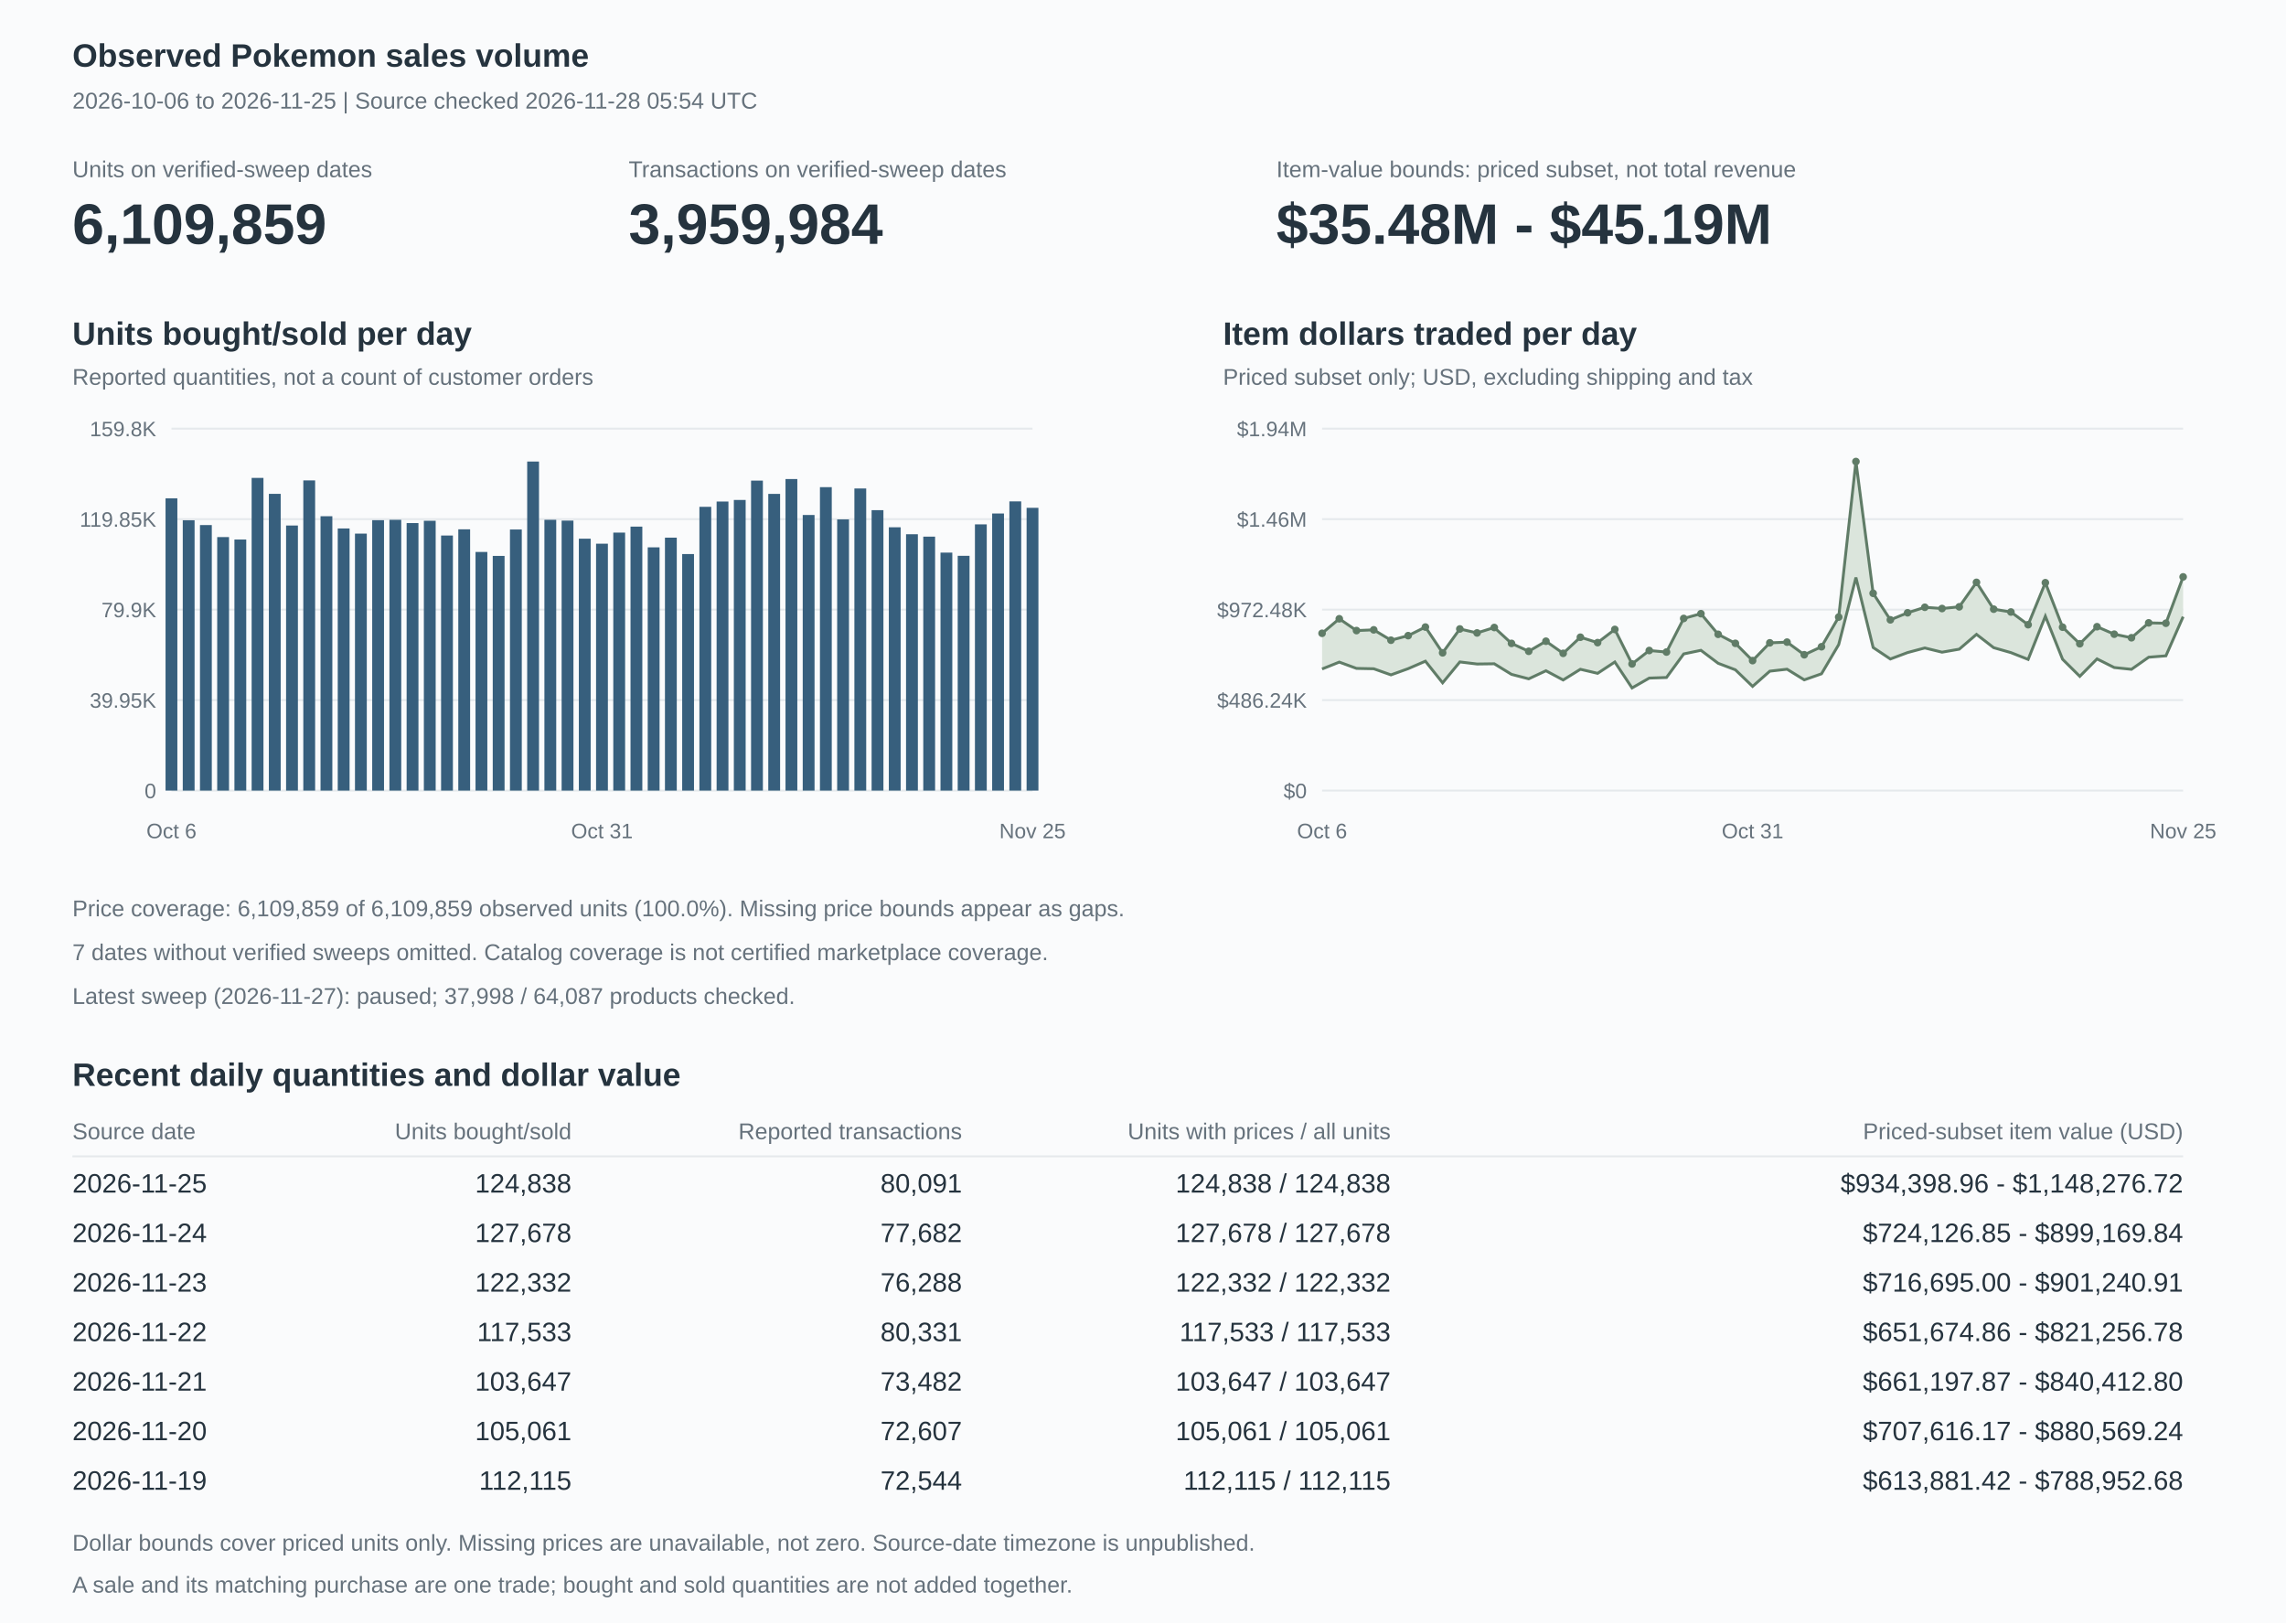
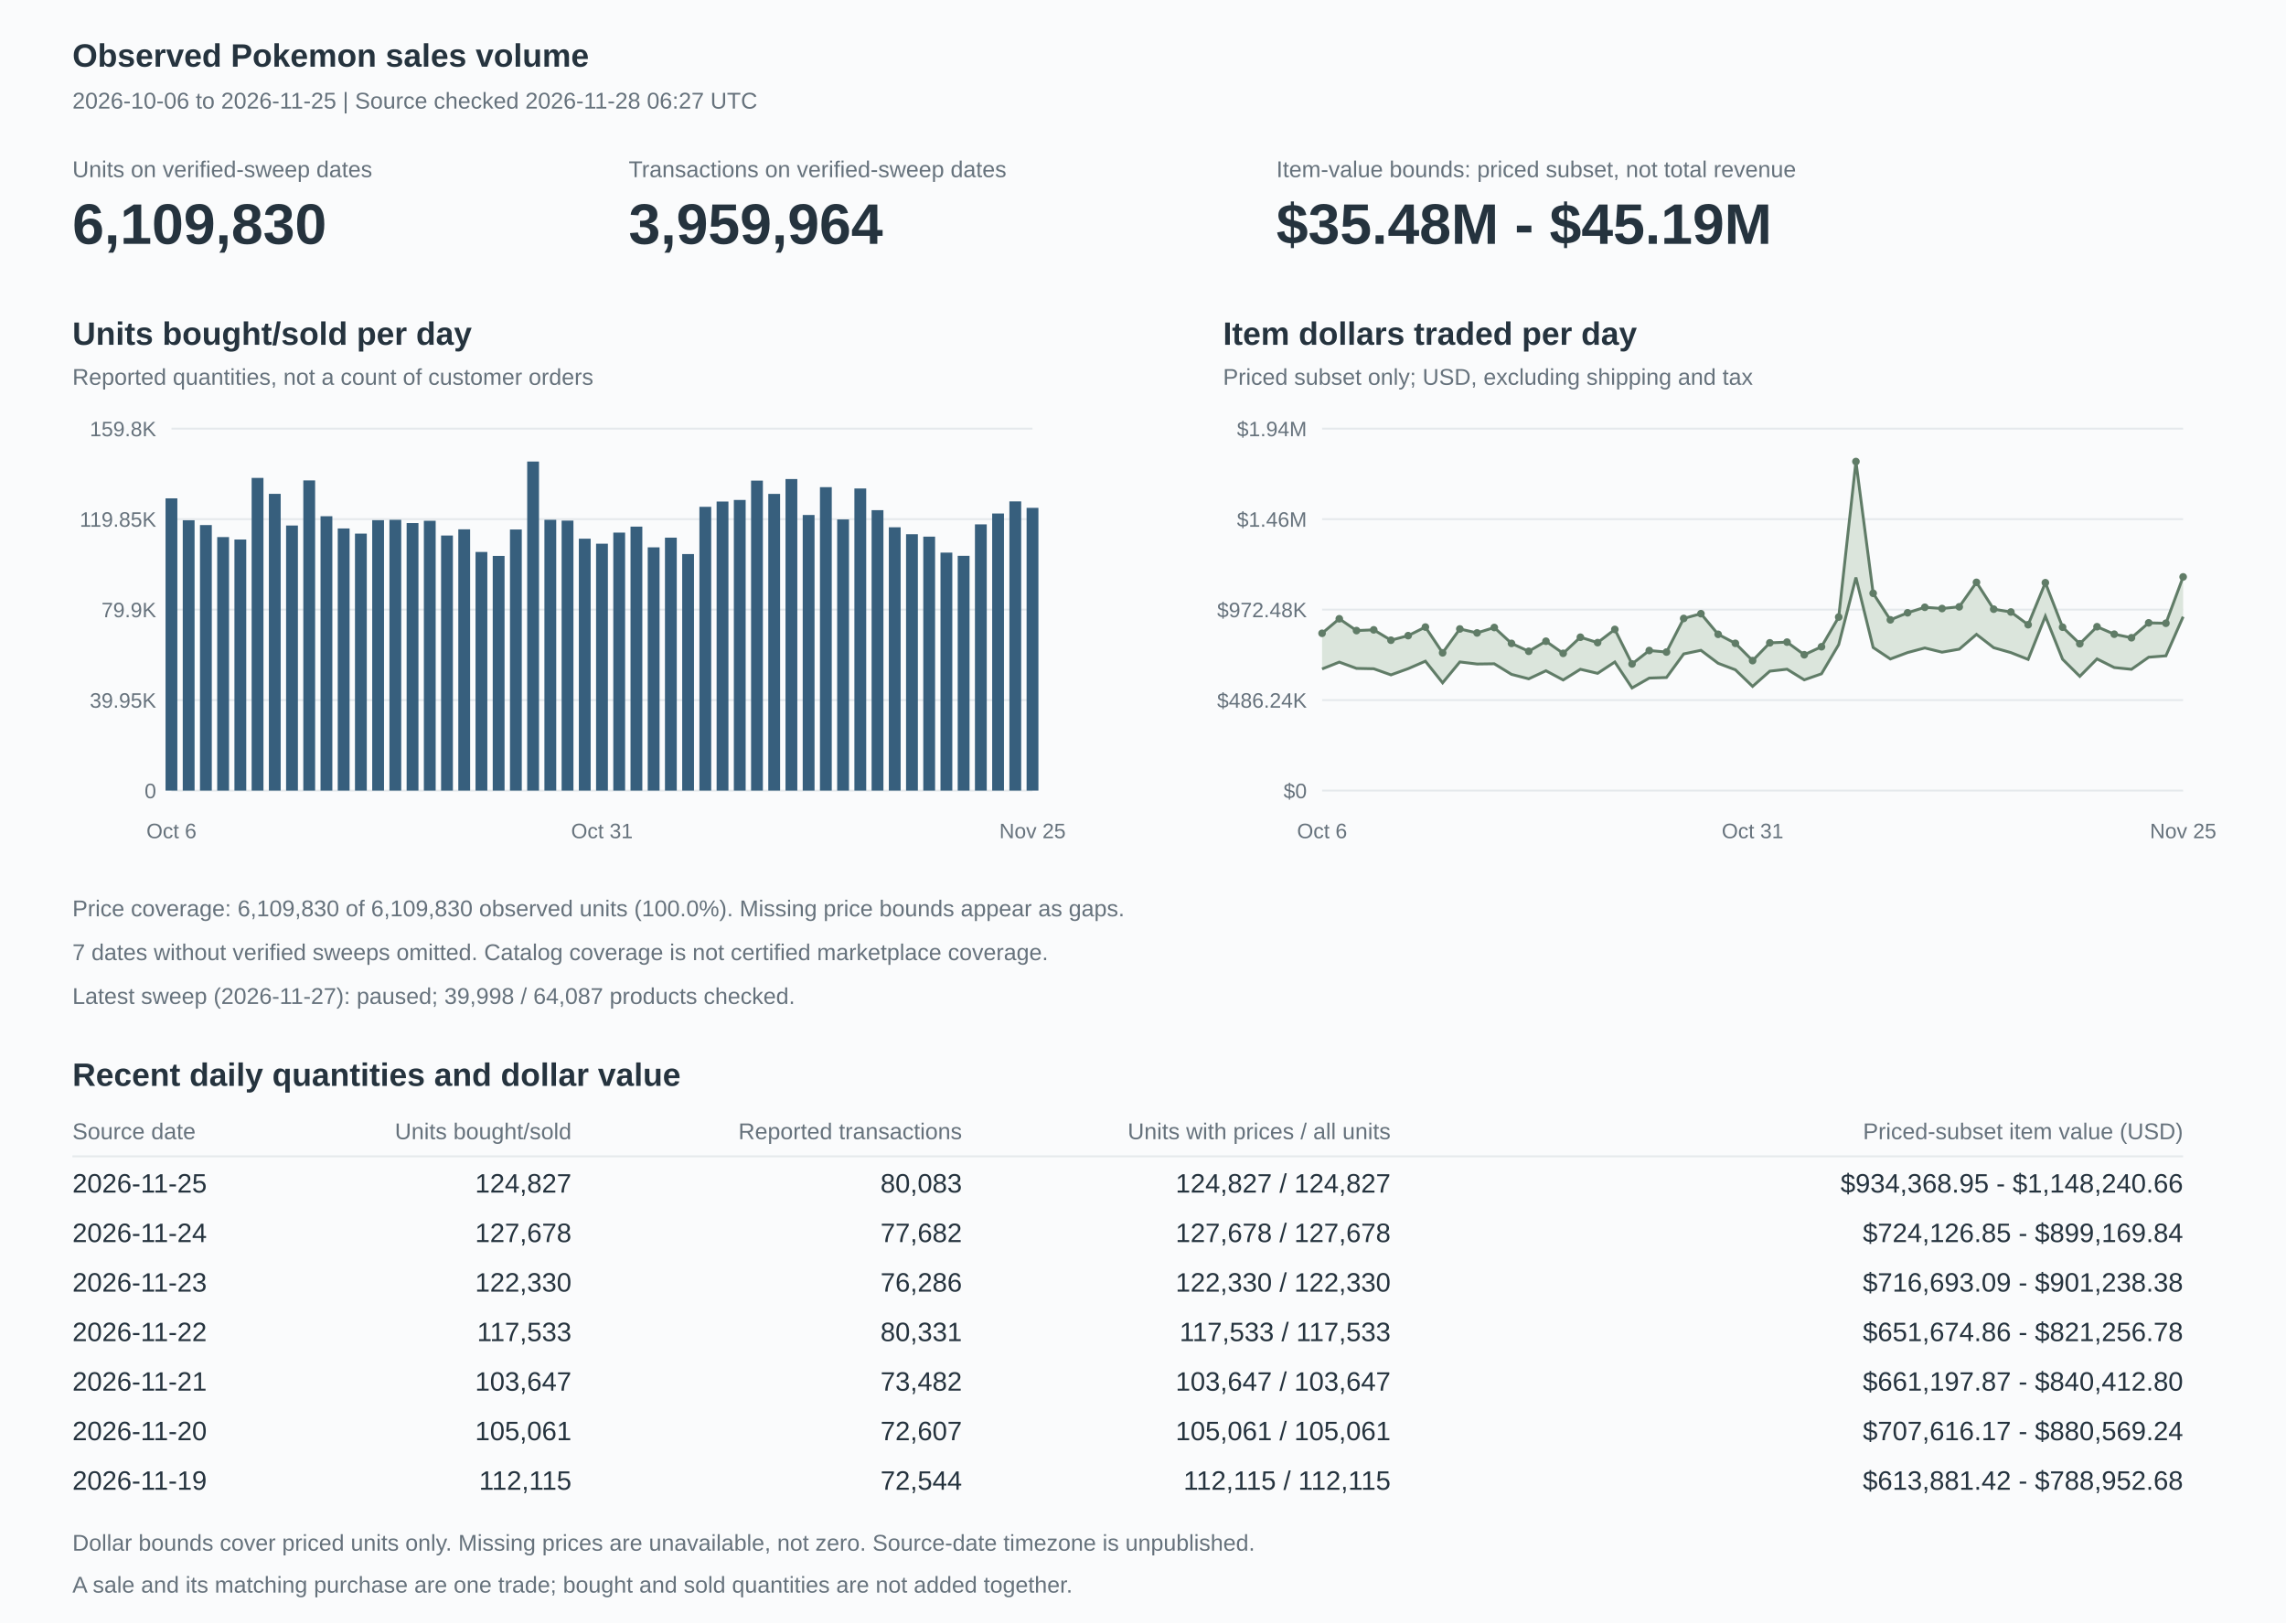
<svg xmlns="http://www.w3.org/2000/svg" width="1200" height="852" viewBox="0 0 1200 852" role="img" aria-labelledby="title description">
  <style>text{font-family:Arial,Helvetica,sans-serif;fill:#25333e;font-size:14px}.heading{font-size:17px;font-weight:600}.muted{fill:#66727c;font-size:12px}.axis{fill:#66727c;font-size:11px}.value{font-size:30px;font-weight:600}.grid{stroke:#e5e9ec;stroke-width:1}</style>
  <rect width="1200" height="852" fill="#fafbfc" />
  <text x="38" y="35" class="heading">Observed Pokemon sales volume</text>
-   <text x="38" y="57" class="muted">2026-10-06 to 2026-11-25 | Source checked 2026-11-28 05:54 UTC</text>
+   <text x="38" y="57" class="muted">2026-10-06 to 2026-11-25 | Source checked 2026-11-28 06:27 UTC</text>
  <text x="38" y="93" class="muted">Units on verified-sweep dates</text>
-   <text x="38" y="128" class="value">6,109,859</text>
+   <text x="38" y="128" class="value">6,109,830</text>
  <text x="330" y="93" class="muted">Transactions on verified-sweep dates</text>
-   <text x="330" y="128" class="value">3,959,984</text>
+   <text x="330" y="128" class="value">3,959,964</text>
  <text x="670" y="93" class="muted">Item-value bounds: priced subset, not total revenue</text>
  <text x="670" y="128" class="value">$35.48M - $45.19M</text>
  <text x="38" y="181" class="heading">Units bought/sold per day</text>
  <text x="38" y="202" class="muted">Reported quantities, not a count of customer orders</text>
  <path d="M90,415h452" class="grid" />
  <text x="82" y="419" text-anchor="end" class="axis">0</text>
  <path d="M90,367.5h452" class="grid" />
  <text x="82" y="371.5" text-anchor="end" class="axis">39.95K</text>
  <path d="M90,320h452" class="grid" />
  <text x="82" y="324" text-anchor="end" class="axis">79.9K</text>
  <path d="M90,272.5h452" class="grid" />
  <text x="82" y="276.5" text-anchor="end" class="axis">119.85K</text>
  <path d="M90,225h452" class="grid" />
  <text x="82" y="229" text-anchor="end" class="axis">159.8K</text>
  <rect x="86.898" y="261.598" width="6.204" height="153.402" fill="#375f7d" />
  <rect x="95.938" y="273.096" width="6.204" height="141.904" fill="#375f7d" />
  <rect x="104.978" y="275.622" width="6.204" height="139.378" fill="#375f7d" />
  <rect x="114.018" y="281.929" width="6.204" height="133.071" fill="#375f7d" />
  <rect x="123.058" y="283.21" width="6.204" height="131.79" fill="#375f7d" />
  <rect x="132.098" y="250.867" width="6.204" height="164.133" fill="#375f7d" />
  <rect x="141.138" y="259.233" width="6.204" height="155.767" fill="#375f7d" />
  <rect x="150.178" y="275.856" width="6.204" height="139.144" fill="#375f7d" />
  <rect x="159.218" y="252.182" width="6.204" height="162.818" fill="#375f7d" />
  <rect x="168.258" y="270.982" width="6.204" height="144.018" fill="#375f7d" />
  <rect x="177.298" y="277.402" width="6.204" height="137.598" fill="#375f7d" />
  <rect x="186.338" y="280.104" width="6.204" height="134.896" fill="#375f7d" />
  <rect x="195.378" y="273.057" width="6.204" height="141.943" fill="#375f7d" />
  <rect x="204.418" y="272.865" width="6.204" height="142.135" fill="#375f7d" />
  <rect x="213.458" y="274.575" width="6.204" height="140.425" fill="#375f7d" />
  <rect x="222.498" y="273.365" width="6.204" height="141.635" fill="#375f7d" />
  <rect x="231.538" y="281.11" width="6.204" height="133.89" fill="#375f7d" />
  <rect x="240.578" y="277.854" width="6.204" height="137.146" fill="#375f7d" />
  <rect x="249.618" y="289.74" width="6.204" height="125.26" fill="#375f7d" />
  <rect x="258.658" y="291.811" width="6.204" height="123.189" fill="#375f7d" />
  <rect x="267.698" y="277.946" width="6.204" height="137.054" fill="#375f7d" />
  <rect x="276.738" y="242.273" width="6.204" height="172.727" fill="#375f7d" />
  <rect x="285.778" y="272.851" width="6.204" height="142.149" fill="#375f7d" />
  <rect x="294.818" y="273.276" width="6.204" height="141.724" fill="#375f7d" />
  <rect x="303.858" y="282.772" width="6.204" height="132.228" fill="#375f7d" />
  <rect x="312.898" y="285.401" width="6.204" height="129.599" fill="#375f7d" />
  <rect x="321.938" y="279.575" width="6.204" height="135.425" fill="#375f7d" />
-   <rect x="330.978" y="276.436" width="6.204" height="138.564" fill="#375f7d" />
+   <rect x="330.978" y="276.44" width="6.204" height="138.56" fill="#375f7d" />
  <rect x="340.018" y="287.314" width="6.204" height="127.686" fill="#375f7d" />
  <rect x="349.058" y="282.226" width="6.204" height="132.774" fill="#375f7d" />
  <rect x="358.098" y="290.839" width="6.204" height="124.161" fill="#375f7d" />
  <rect x="367.138" y="266.046" width="6.204" height="148.954" fill="#375f7d" />
  <rect x="376.178" y="263.269" width="6.204" height="151.731" fill="#375f7d" />
  <rect x="385.218" y="262.444" width="6.204" height="152.556" fill="#375f7d" />
  <rect x="394.258" y="252.286" width="6.204" height="162.714" fill="#375f7d" />
-   <rect x="403.298" y="259.259" width="6.204" height="155.741" fill="#375f7d" />
+   <rect x="403.298" y="259.26" width="6.204" height="155.74" fill="#375f7d" />
  <rect x="412.338" y="251.46" width="6.204" height="163.54" fill="#375f7d" />
  <rect x="421.378" y="270.334" width="6.204" height="144.666" fill="#375f7d" />
  <rect x="430.418" y="255.724" width="6.204" height="159.276" fill="#375f7d" />
-   <rect x="439.458" y="272.65" width="6.204" height="142.35" fill="#375f7d" />
+   <rect x="439.458" y="272.665" width="6.204" height="142.335" fill="#375f7d" />
  <rect x="448.498" y="256.418" width="6.204" height="158.582" fill="#375f7d" />
  <rect x="457.538" y="267.796" width="6.204" height="147.204" fill="#375f7d" />
  <rect x="466.578" y="276.782" width="6.204" height="138.218" fill="#375f7d" />
  <rect x="475.618" y="280.437" width="6.204" height="134.563" fill="#375f7d" />
  <rect x="484.658" y="281.695" width="6.204" height="133.305" fill="#375f7d" />
  <rect x="493.698" y="290.082" width="6.204" height="124.918" fill="#375f7d" />
  <rect x="502.738" y="291.764" width="6.204" height="123.236" fill="#375f7d" />
  <rect x="511.778" y="275.253" width="6.204" height="139.747" fill="#375f7d" />
-   <rect x="520.818" y="269.547" width="6.204" height="145.453" fill="#375f7d" />
+   <rect x="520.818" y="269.55" width="6.204" height="145.45" fill="#375f7d" />
  <rect x="529.858" y="263.191" width="6.204" height="151.809" fill="#375f7d" />
-   <rect x="538.898" y="266.568" width="6.204" height="148.432" fill="#375f7d" />
+   <rect x="538.898" y="266.581" width="6.204" height="148.419" fill="#375f7d" />
  <text x="90" y="440" text-anchor="middle" class="axis">Oct 6</text>
  <text x="316" y="440" text-anchor="middle" class="axis">Oct 31</text>
  <text x="542" y="440" text-anchor="middle" class="axis">Nov 25</text>
  <text x="642" y="181" class="heading">Item dollars traded per day</text>
  <text x="642" y="202" class="muted">Priced subset only; USD, excluding shipping and tax</text>
  <path d="M694,415h452" class="grid" />
  <text x="686" y="419" text-anchor="end" class="axis">$0</text>
  <path d="M694,367.5h452" class="grid" />
  <text x="686" y="371.5" text-anchor="end" class="axis">$486.24K</text>
  <path d="M694,320h452" class="grid" />
  <text x="686" y="324" text-anchor="end" class="axis">$972.48K</text>
  <path d="M694,272.5h452" class="grid" />
  <text x="686" y="276.5" text-anchor="end" class="axis">$1.46M</text>
  <path d="M694,225h452" class="grid" />
  <text x="686" y="229" text-anchor="end" class="axis">$1.94M</text>
-   <polygon points="694,332.438 703.04,324.814 712.08,331.008 721.12,330.623 730.16,336.065 739.2,333.665 748.24,329.158 757.28,342.687 766.32,330.159 775.36,332.245 784.4,329.396 793.44,337.73 802.48,341.884 811.52,336.592 820.56,342.96 829.6,334.491 838.64,337.335 847.68,330.402 856.72,348.519 865.76,341.469 874.8,342.28 883.84,324.642 892.88,322.14 901.92,332.977 910.96,337.705 920,346.777 929.04,337.442 938.08,337.068 947.12,343.699 956.16,339.498 965.2,323.915 974.24,242.273 983.28,311.445 992.32,325.371 1001.36,321.668 1010.4,318.775 1019.44,319.435 1028.48,318.535 1037.52,305.693 1046.56,319.769 1055.6,321.259 1064.64,327.931 1073.68,305.879 1082.72,329.229 1091.76,337.928 1100.8,328.978 1109.84,332.901 1118.88,334.773 1127.92,326.959 1136.96,327.161 1146,302.826 1146,323.72 1136.96,344.261 1127.92,344.987 1118.88,351.339 1109.84,350.408 1100.8,345.874 1091.76,355.031 1082.72,346.062 1073.68,323.479 1064.64,346.136 1055.6,342.572 1046.56,339.99 1037.52,332.999 1028.48,340.764 1019.44,342.348 1010.4,340.13 1001.36,342.542 992.32,345.925 983.28,339.891 974.24,303.162 965.2,338.369 956.16,353.699 947.12,356.869 938.08,351.282 929.04,352.308 920,360.306 910.96,351.597 901.92,348.18 892.88,341.364 883.84,343.259 874.8,355.636 865.76,355.94 856.72,361.117 847.68,347.496 838.64,353.451 829.6,351.318 820.56,356.937 811.52,352.098 802.48,356.334 793.44,353.989 784.4,348.433 775.36,348.56 766.32,347.468 757.28,358.44 748.24,347.077 739.2,350.994 730.16,354.261 721.12,351.049 712.08,350.862 703.04,347.552 694,351.168" fill="#dbe5dc" />
-   <polyline points="694,351.168 703.04,347.552 712.08,350.862 721.12,351.049 730.16,354.261 739.2,350.994 748.24,347.077 757.28,358.44 766.32,347.468 775.36,348.56 784.4,348.433 793.44,353.989 802.48,356.334 811.52,352.098 820.56,356.937 829.6,351.318 838.64,353.451 847.68,347.496 856.72,361.117 865.76,355.94 874.8,355.636 883.84,343.259 892.88,341.364 901.92,348.18 910.96,351.597 920,360.306 929.04,352.308 938.08,351.282 947.12,356.869 956.16,353.699 965.2,338.369 974.24,303.162 983.28,339.891 992.32,345.925 1001.36,342.542 1010.4,340.13 1019.44,342.348 1028.48,340.764 1037.52,332.999 1046.56,339.99 1055.6,342.572 1064.64,346.136 1073.68,323.479 1082.72,346.062 1091.76,355.031 1100.8,345.874 1109.84,350.408 1118.88,351.339 1127.92,344.987 1136.96,344.261 1146,323.72" fill="none" stroke="#607c67" stroke-width="1.5" />
-   <polyline points="694,332.438 703.04,324.814 712.08,331.008 721.12,330.623 730.16,336.065 739.2,333.665 748.24,329.158 757.28,342.687 766.32,330.159 775.36,332.245 784.4,329.396 793.44,337.73 802.48,341.884 811.52,336.592 820.56,342.96 829.6,334.491 838.64,337.335 847.68,330.402 856.72,348.519 865.76,341.469 874.8,342.28 883.84,324.642 892.88,322.14 901.92,332.977 910.96,337.705 920,346.777 929.04,337.442 938.08,337.068 947.12,343.699 956.16,339.498 965.2,323.915 974.24,242.273 983.28,311.445 992.32,325.371 1001.36,321.668 1010.4,318.775 1019.44,319.435 1028.48,318.535 1037.52,305.693 1046.56,319.769 1055.6,321.259 1064.64,327.931 1073.68,305.879 1082.72,329.229 1091.76,337.928 1100.8,328.978 1109.84,332.901 1118.88,334.773 1127.92,326.959 1136.96,327.161 1146,302.826" fill="none" stroke="#607c67" stroke-width="1.5" />
+   <polygon points="694,332.438 703.04,324.814 712.08,331.008 721.12,330.623 730.16,336.065 739.2,333.665 748.24,329.158 757.28,342.687 766.32,330.159 775.36,332.245 784.4,329.396 793.44,337.73 802.48,341.884 811.52,336.592 820.56,342.96 829.6,334.491 838.64,337.335 847.68,330.402 856.72,348.519 865.76,341.469 874.8,342.28 883.84,324.642 892.88,322.14 901.92,332.977 910.96,337.705 920,346.777 929.04,337.442 938.08,337.069 947.12,343.699 956.16,339.498 965.2,323.915 974.24,242.273 983.28,311.445 992.32,325.371 1001.36,321.668 1010.4,318.775 1019.44,319.435 1028.48,318.535 1037.52,305.693 1046.56,319.769 1055.6,321.259 1064.64,327.931 1073.68,305.879 1082.72,329.229 1091.76,337.928 1100.8,328.978 1109.84,332.901 1118.88,334.773 1127.92,326.959 1136.96,327.161 1146,302.83 1146,323.723 1136.96,344.261 1127.92,344.987 1118.88,351.339 1109.84,350.408 1100.8,345.874 1091.76,355.031 1082.72,346.062 1073.68,323.479 1064.64,346.136 1055.6,342.572 1046.56,339.991 1037.52,332.999 1028.48,340.764 1019.44,342.348 1010.4,340.13 1001.36,342.542 992.32,345.925 983.28,339.891 974.24,303.162 965.2,338.369 956.16,353.699 947.12,356.869 938.08,351.283 929.04,352.308 920,360.306 910.96,351.597 901.92,348.18 892.88,341.364 883.84,343.259 874.8,355.636 865.76,355.94 856.72,361.117 847.68,347.496 838.64,353.451 829.6,351.318 820.56,356.937 811.52,352.098 802.48,356.334 793.44,353.989 784.4,348.433 775.36,348.56 766.32,347.468 757.28,358.44 748.24,347.077 739.2,350.994 730.16,354.261 721.12,351.049 712.08,350.862 703.04,347.552 694,351.168" fill="#dbe5dc" />
+   <polyline points="694,351.168 703.04,347.552 712.08,350.862 721.12,351.049 730.16,354.261 739.2,350.994 748.24,347.077 757.28,358.44 766.32,347.468 775.36,348.56 784.4,348.433 793.44,353.989 802.48,356.334 811.52,352.098 820.56,356.937 829.6,351.318 838.64,353.451 847.68,347.496 856.72,361.117 865.76,355.94 874.8,355.636 883.84,343.259 892.88,341.364 901.92,348.18 910.96,351.597 920,360.306 929.04,352.308 938.08,351.283 947.12,356.869 956.16,353.699 965.2,338.369 974.24,303.162 983.28,339.891 992.32,345.925 1001.36,342.542 1010.4,340.13 1019.44,342.348 1028.48,340.764 1037.52,332.999 1046.56,339.991 1055.6,342.572 1064.64,346.136 1073.68,323.479 1082.72,346.062 1091.76,355.031 1100.8,345.874 1109.84,350.408 1118.88,351.339 1127.92,344.987 1136.96,344.261 1146,323.723" fill="none" stroke="#607c67" stroke-width="1.5" />
+   <polyline points="694,332.438 703.04,324.814 712.08,331.008 721.12,330.623 730.16,336.065 739.2,333.665 748.24,329.158 757.28,342.687 766.32,330.159 775.36,332.245 784.4,329.396 793.44,337.73 802.48,341.884 811.52,336.592 820.56,342.96 829.6,334.491 838.64,337.335 847.68,330.402 856.72,348.519 865.76,341.469 874.8,342.28 883.84,324.642 892.88,322.14 901.92,332.977 910.96,337.705 920,346.777 929.04,337.442 938.08,337.069 947.12,343.699 956.16,339.498 965.2,323.915 974.24,242.273 983.28,311.445 992.32,325.371 1001.36,321.668 1010.4,318.775 1019.44,319.435 1028.48,318.535 1037.52,305.693 1046.56,319.769 1055.6,321.259 1064.64,327.931 1073.68,305.879 1082.72,329.229 1091.76,337.928 1100.8,328.978 1109.84,332.901 1118.88,334.773 1127.92,326.959 1136.96,327.161 1146,302.83" fill="none" stroke="#607c67" stroke-width="1.5" />
  <circle cx="694" cy="332.438" r="2" fill="#607c67" />
  <circle cx="703.04" cy="324.814" r="2" fill="#607c67" />
  <circle cx="712.08" cy="331.008" r="2" fill="#607c67" />
  <circle cx="721.12" cy="330.623" r="2" fill="#607c67" />
  <circle cx="730.16" cy="336.065" r="2" fill="#607c67" />
  <circle cx="739.2" cy="333.665" r="2" fill="#607c67" />
  <circle cx="748.24" cy="329.158" r="2" fill="#607c67" />
  <circle cx="757.28" cy="342.687" r="2" fill="#607c67" />
  <circle cx="766.32" cy="330.159" r="2" fill="#607c67" />
  <circle cx="775.36" cy="332.245" r="2" fill="#607c67" />
  <circle cx="784.4" cy="329.396" r="2" fill="#607c67" />
  <circle cx="793.44" cy="337.73" r="2" fill="#607c67" />
  <circle cx="802.48" cy="341.884" r="2" fill="#607c67" />
  <circle cx="811.52" cy="336.592" r="2" fill="#607c67" />
  <circle cx="820.56" cy="342.96" r="2" fill="#607c67" />
  <circle cx="829.6" cy="334.491" r="2" fill="#607c67" />
  <circle cx="838.64" cy="337.335" r="2" fill="#607c67" />
  <circle cx="847.68" cy="330.402" r="2" fill="#607c67" />
  <circle cx="856.72" cy="348.519" r="2" fill="#607c67" />
  <circle cx="865.76" cy="341.469" r="2" fill="#607c67" />
  <circle cx="874.8" cy="342.28" r="2" fill="#607c67" />
  <circle cx="883.84" cy="324.642" r="2" fill="#607c67" />
  <circle cx="892.88" cy="322.14" r="2" fill="#607c67" />
  <circle cx="901.92" cy="332.977" r="2" fill="#607c67" />
  <circle cx="910.96" cy="337.705" r="2" fill="#607c67" />
  <circle cx="920" cy="346.777" r="2" fill="#607c67" />
  <circle cx="929.04" cy="337.442" r="2" fill="#607c67" />
-   <circle cx="938.08" cy="337.068" r="2" fill="#607c67" />
+   <circle cx="938.08" cy="337.069" r="2" fill="#607c67" />
  <circle cx="947.12" cy="343.699" r="2" fill="#607c67" />
  <circle cx="956.16" cy="339.498" r="2" fill="#607c67" />
  <circle cx="965.2" cy="323.915" r="2" fill="#607c67" />
  <circle cx="974.24" cy="242.273" r="2" fill="#607c67" />
  <circle cx="983.28" cy="311.445" r="2" fill="#607c67" />
  <circle cx="992.32" cy="325.371" r="2" fill="#607c67" />
  <circle cx="1001.36" cy="321.668" r="2" fill="#607c67" />
  <circle cx="1010.4" cy="318.775" r="2" fill="#607c67" />
  <circle cx="1019.44" cy="319.435" r="2" fill="#607c67" />
  <circle cx="1028.48" cy="318.535" r="2" fill="#607c67" />
  <circle cx="1037.52" cy="305.693" r="2" fill="#607c67" />
  <circle cx="1046.56" cy="319.769" r="2" fill="#607c67" />
  <circle cx="1055.6" cy="321.259" r="2" fill="#607c67" />
  <circle cx="1064.64" cy="327.931" r="2" fill="#607c67" />
  <circle cx="1073.68" cy="305.879" r="2" fill="#607c67" />
  <circle cx="1082.72" cy="329.229" r="2" fill="#607c67" />
  <circle cx="1091.76" cy="337.928" r="2" fill="#607c67" />
  <circle cx="1100.8" cy="328.978" r="2" fill="#607c67" />
  <circle cx="1109.84" cy="332.901" r="2" fill="#607c67" />
  <circle cx="1118.88" cy="334.773" r="2" fill="#607c67" />
  <circle cx="1127.92" cy="326.959" r="2" fill="#607c67" />
  <circle cx="1136.96" cy="327.161" r="2" fill="#607c67" />
-   <circle cx="1146" cy="302.826" r="2" fill="#607c67" />
+   <circle cx="1146" cy="302.83" r="2" fill="#607c67" />
  <text x="694" y="440" text-anchor="middle" class="axis">Oct 6</text>
  <text x="920" y="440" text-anchor="middle" class="axis">Oct 31</text>
  <text x="1146" y="440" text-anchor="middle" class="axis">Nov 25</text>
-   <text x="38" y="481" class="muted">Price coverage: 6,109,859 of 6,109,859 observed units (100.0%). Missing price bounds appear as gaps.</text>
+   <text x="38" y="481" class="muted">Price coverage: 6,109,830 of 6,109,830 observed units (100.0%). Missing price bounds appear as gaps.</text>
  <text x="38" y="504" class="muted">7 dates without verified sweeps omitted. Catalog coverage is not certified marketplace coverage.</text>
-   <text x="38" y="527" class="muted">Latest sweep (2026-11-27): paused; 37,998 / 64,087 products checked.</text>
+   <text x="38" y="527" class="muted">Latest sweep (2026-11-27): paused; 39,998 / 64,087 products checked.</text>
  <text x="38" y="570" class="heading">Recent daily quantities and dollar value</text>
  <text x="38" y="598" class="muted">Source date</text>
  <text x="300" y="598" text-anchor="end" class="muted">Units bought/sold</text>
  <text x="505" y="598" text-anchor="end" class="muted">Reported transactions</text>
  <text x="730" y="598" text-anchor="end" class="muted">Units with prices / all units</text>
  <text x="1146" y="598" text-anchor="end" class="muted">Priced-subset item value (USD)</text>
  <path d="M38,607h1108" class="grid" />
  <text x="38" y="626">2026-11-25</text>
-   <text x="300" y="626" text-anchor="end">124,838</text>
-   <text x="505" y="626" text-anchor="end">80,091</text>
-   <text x="730" y="626" text-anchor="end">124,838 / 124,838</text>
-   <text x="1146" y="626" text-anchor="end">$934,398.96 - $1,148,276.72</text>
+   <text x="300" y="626" text-anchor="end">124,827</text>
+   <text x="505" y="626" text-anchor="end">80,083</text>
+   <text x="730" y="626" text-anchor="end">124,827 / 124,827</text>
+   <text x="1146" y="626" text-anchor="end">$934,368.95 - $1,148,240.66</text>
  <text x="38" y="652">2026-11-24</text>
  <text x="300" y="652" text-anchor="end">127,678</text>
  <text x="505" y="652" text-anchor="end">77,682</text>
  <text x="730" y="652" text-anchor="end">127,678 / 127,678</text>
  <text x="1146" y="652" text-anchor="end">$724,126.85 - $899,169.84</text>
  <text x="38" y="678">2026-11-23</text>
-   <text x="300" y="678" text-anchor="end">122,332</text>
-   <text x="505" y="678" text-anchor="end">76,288</text>
-   <text x="730" y="678" text-anchor="end">122,332 / 122,332</text>
-   <text x="1146" y="678" text-anchor="end">$716,695.00 - $901,240.91</text>
+   <text x="300" y="678" text-anchor="end">122,330</text>
+   <text x="505" y="678" text-anchor="end">76,286</text>
+   <text x="730" y="678" text-anchor="end">122,330 / 122,330</text>
+   <text x="1146" y="678" text-anchor="end">$716,693.09 - $901,238.38</text>
  <text x="38" y="704">2026-11-22</text>
  <text x="300" y="704" text-anchor="end">117,533</text>
  <text x="505" y="704" text-anchor="end">80,331</text>
  <text x="730" y="704" text-anchor="end">117,533 / 117,533</text>
  <text x="1146" y="704" text-anchor="end">$651,674.86 - $821,256.78</text>
  <text x="38" y="730">2026-11-21</text>
  <text x="300" y="730" text-anchor="end">103,647</text>
  <text x="505" y="730" text-anchor="end">73,482</text>
  <text x="730" y="730" text-anchor="end">103,647 / 103,647</text>
  <text x="1146" y="730" text-anchor="end">$661,197.87 - $840,412.80</text>
  <text x="38" y="756">2026-11-20</text>
  <text x="300" y="756" text-anchor="end">105,061</text>
  <text x="505" y="756" text-anchor="end">72,607</text>
  <text x="730" y="756" text-anchor="end">105,061 / 105,061</text>
  <text x="1146" y="756" text-anchor="end">$707,616.17 - $880,569.24</text>
  <text x="38" y="782">2026-11-19</text>
  <text x="300" y="782" text-anchor="end">112,115</text>
  <text x="505" y="782" text-anchor="end">72,544</text>
  <text x="730" y="782" text-anchor="end">112,115 / 112,115</text>
  <text x="1146" y="782" text-anchor="end">$613,881.42 - $788,952.68</text>
  <text x="38" y="814" class="muted">Dollar bounds cover priced units only. Missing prices are unavailable, not zero. Source-date timezone is unpublished.</text>
  <text x="38" y="836" class="muted">A sale and its matching purchase are one trade; bought and sold quantities are not added together.</text>
</svg>
